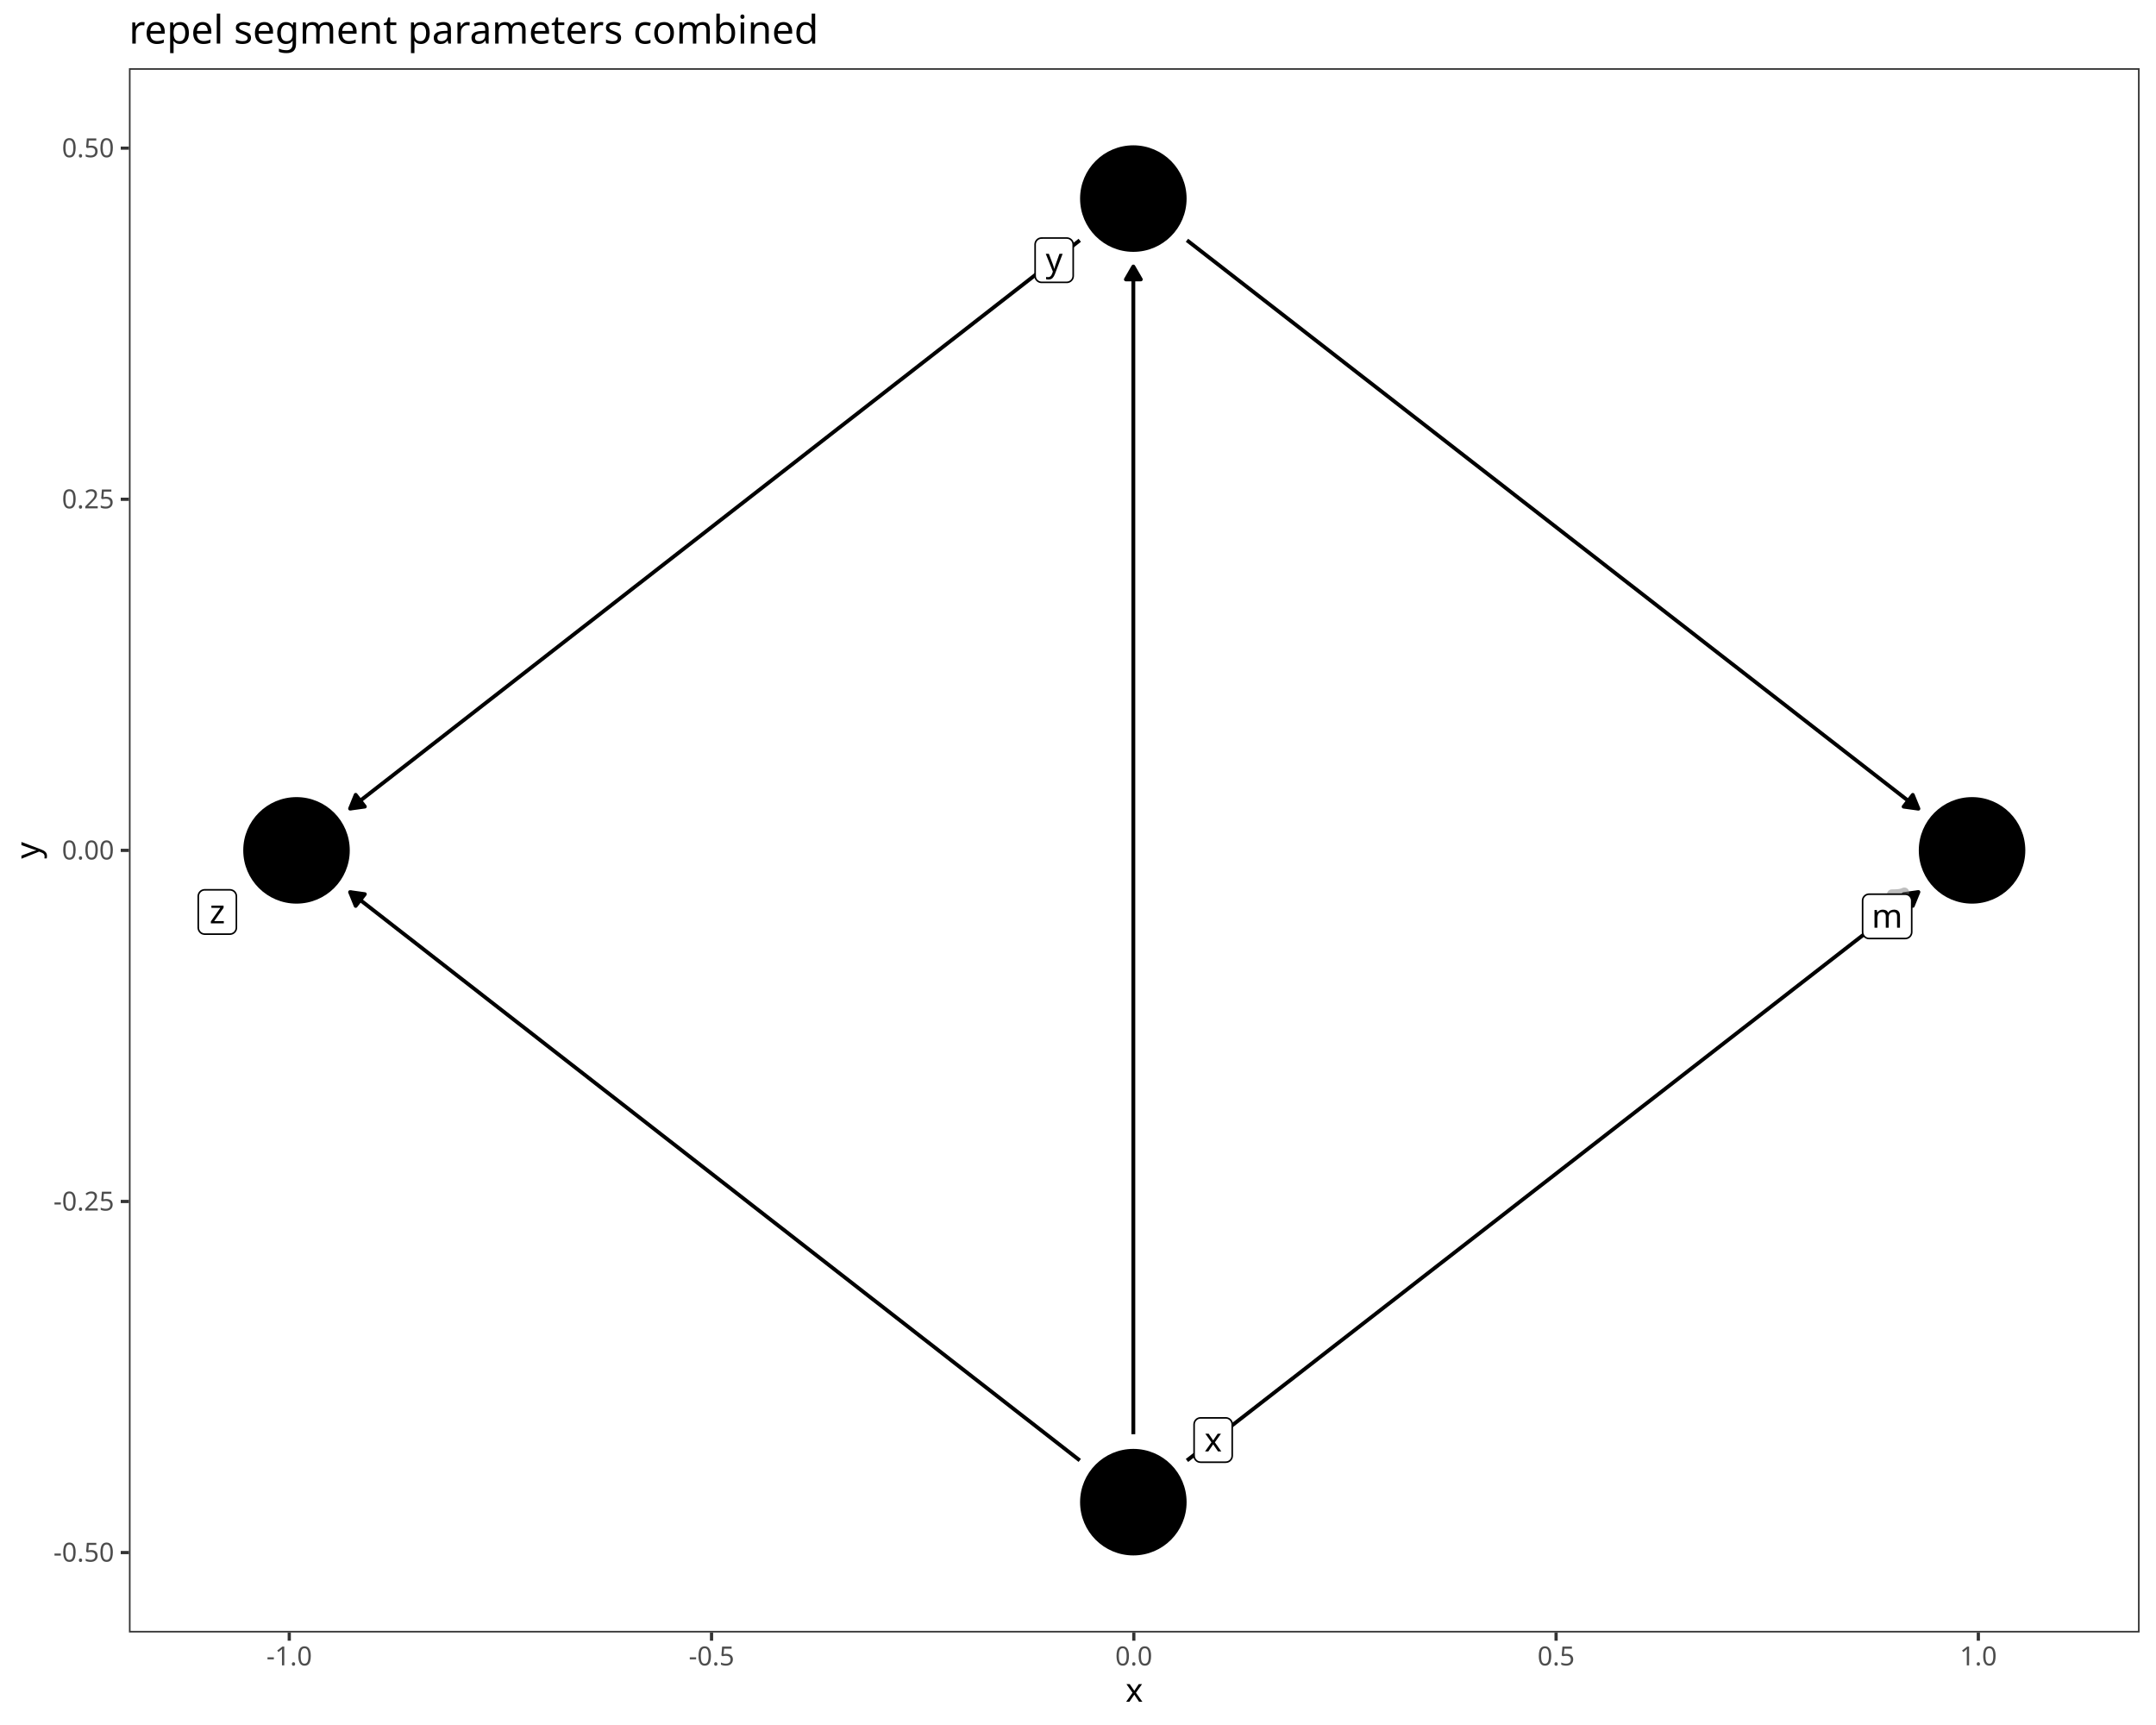
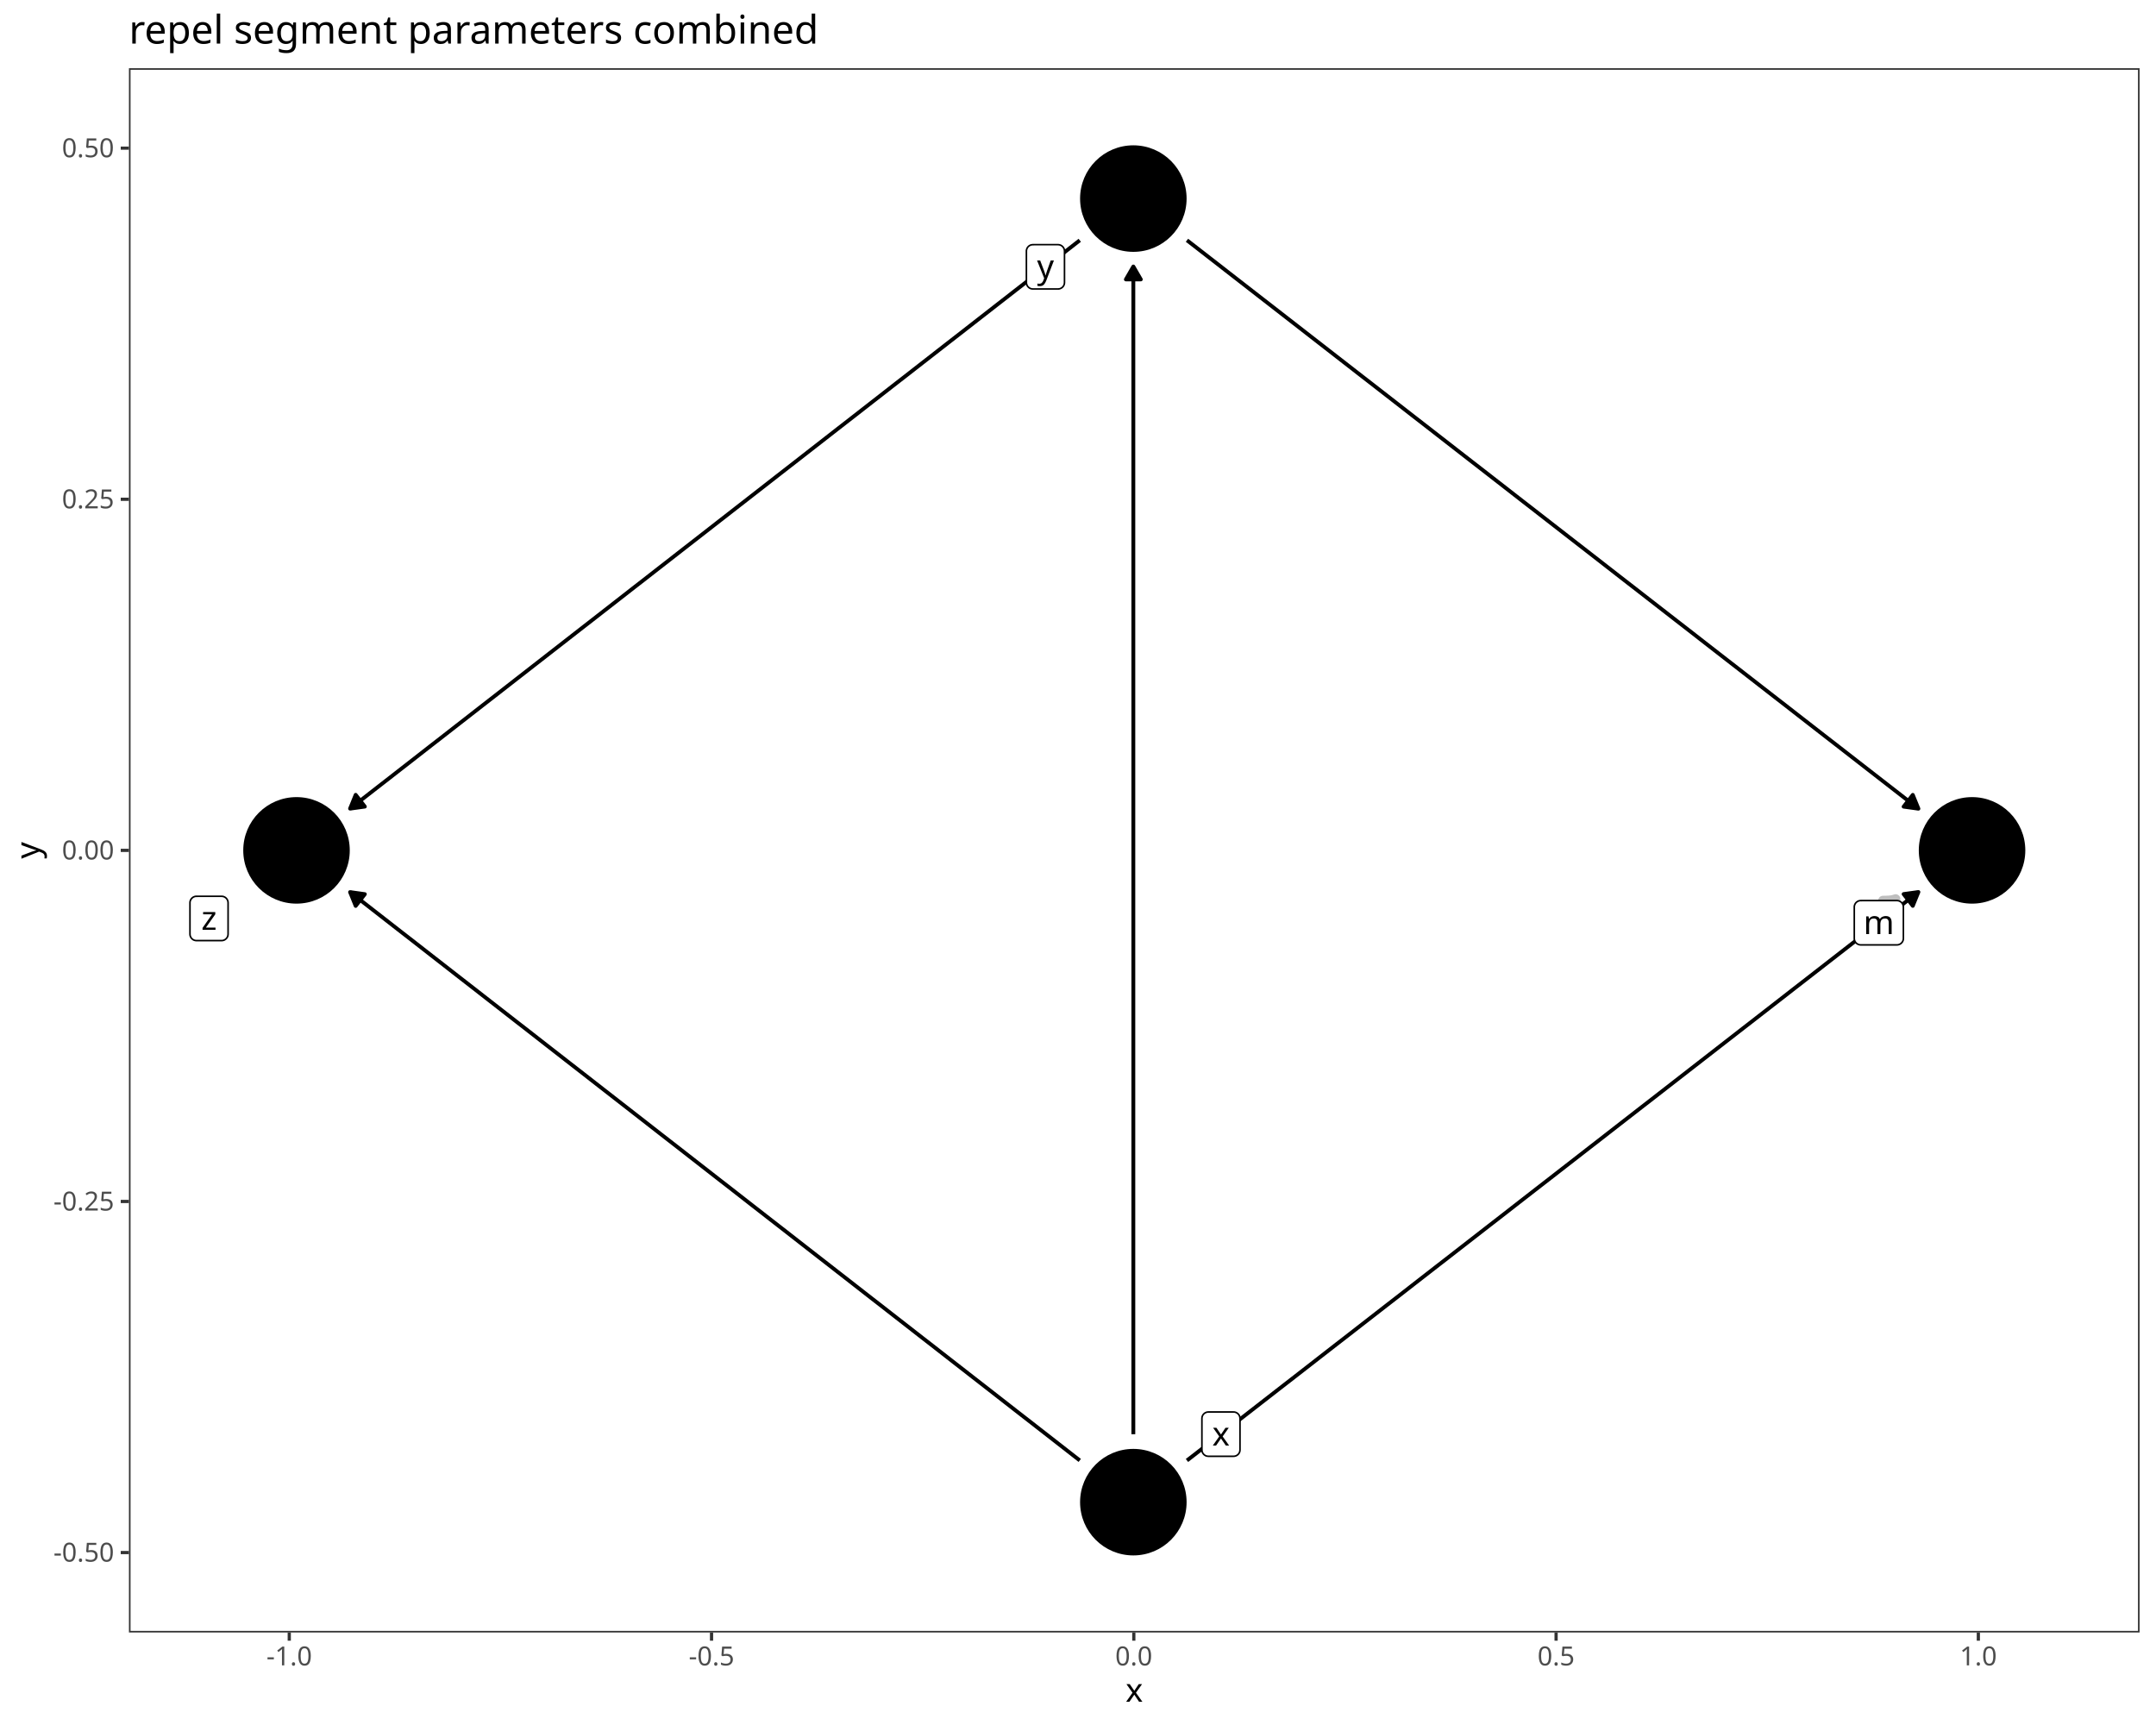
<svg xmlns="http://www.w3.org/2000/svg" class="svglite" data-engine-version="2.0" width="720.00pt" height="576.00pt" viewBox="0 0 720.00 576.00">
  <defs>
    <style type="text/css">
    .svglite line, .svglite polyline, .svglite polygon, .svglite path, .svglite rect, .svglite circle {
      fill: none;
      stroke: #000000;
      stroke-linecap: round;
      stroke-linejoin: round;
      stroke-miterlimit: 10.00;
    }
  </style>
  </defs>
  <rect width="100%" height="100%" style="stroke: none; fill: #FFFFFF;" />
  <defs>
    <clipPath id="cpMC4wMHw3MjAuMDB8MC4wMHw1NzYuMDA=">
      <rect x="0.00" y="0.00" width="720.00" height="576.00" />
    </clipPath>
  </defs>
  <g clip-path="url(#cpMC4wMHw3MjAuMDB8MC4wMHw1NzYuMDA=)">
    <rect x="0.00" y="0.00" width="720.00" height="576.00" style="stroke-width: 1.07; stroke: #FFFFFF; fill: #FFFFFF;" />
  </g>
  <defs>
    <clipPath id="cpNDMuMDZ8NzE0LjUyfDIyLjc4fDU0NS4xMQ==">
      <rect x="43.06" y="22.78" width="671.46" height="522.33" />
    </clipPath>
  </defs>
  <g clip-path="url(#cpNDMuMDZ8NzE0LjUyfDIyLjc4fDU0NS4xMQ==)">
    <rect x="43.06" y="22.78" width="671.46" height="522.33" style="stroke-width: 1.07; stroke: none; fill: #FFFFFF;" />
    <polyline points="396.39,487.67 398.29,486.20 401.12,484.00 403.95,481.80 406.78,479.60 409.60,477.40 412.43,475.20 415.26,473.01 418.09,470.81 420.92,468.61 423.75,466.41 426.58,464.21 429.41,462.01 432.24,459.82 435.07,457.62 437.90,455.42 440.72,453.22 443.55,451.02 446.38,448.82 449.21,446.63 452.04,444.43 454.87,442.23 457.70,440.03 460.53,437.83 463.36,435.63 466.19,433.44 469.02,431.24 471.84,429.04 474.67,426.84 477.50,424.64 480.33,422.44 483.16,420.25 485.99,418.05 488.82,415.85 491.65,413.65 494.48,411.45 497.31,409.25 500.14,407.06 502.97,404.86 505.79,402.66 508.62,400.46 511.45,398.26 514.28,396.06 517.11,393.87 519.94,391.67 522.77,389.47 525.60,387.27 528.43,385.07 531.26,382.87 534.09,380.68 536.91,378.48 539.74,376.28 542.57,374.08 545.40,371.88 548.23,369.68 551.06,367.49 553.89,365.29 556.72,363.09 559.55,360.89 562.38,358.69 565.21,356.49 568.03,354.30 570.86,352.10 573.69,349.90 576.52,347.70 579.35,345.50 582.18,343.30 585.01,341.11 587.84,338.91 590.67,336.71 593.50,334.51 596.33,332.31 599.15,330.11 601.98,327.92 604.81,325.72 607.64,323.52 610.47,321.32 613.30,319.12 616.13,316.92 618.96,314.72 621.79,312.53 624.62,310.33 627.45,308.13 630.27,305.93 633.10,303.73 635.93,301.53 638.76,299.34 640.66,297.86 " style="stroke-width: 1.28; stroke-linecap: butt;" />
    <polygon points="638.78,302.48 640.66,297.86 635.72,298.54 " style="stroke-width: 1.28; stroke-linecap: butt; fill: #000000;" />
    <polyline points="378.48,478.91 378.48,475.20 378.48,470.81 378.48,466.41 378.48,462.01 378.48,457.62 378.48,453.22 378.48,448.82 378.48,444.43 378.48,440.03 378.48,435.63 378.48,431.24 378.48,426.84 378.48,422.44 378.48,418.05 378.48,413.65 378.48,409.25 378.48,404.86 378.48,400.46 378.48,396.06 378.48,391.67 378.48,387.27 378.48,382.87 378.48,378.48 378.48,374.08 378.48,369.68 378.48,365.29 378.48,360.89 378.48,356.49 378.48,352.10 378.48,347.70 378.48,343.30 378.48,338.91 378.48,334.51 378.48,330.11 378.48,325.72 378.48,321.32 378.48,316.92 378.48,312.53 378.48,308.13 378.48,303.73 378.48,299.34 378.48,294.94 378.48,290.54 378.48,286.15 378.48,281.75 378.48,277.35 378.48,272.96 378.48,268.56 378.48,264.16 378.48,259.77 378.48,255.37 378.48,250.97 378.48,246.58 378.48,242.18 378.48,237.78 378.48,233.39 378.48,228.99 378.48,224.59 378.48,220.20 378.48,215.80 378.48,211.40 378.48,207.01 378.48,202.61 378.48,198.21 378.48,193.82 378.48,189.42 378.48,185.02 378.48,180.63 378.48,176.23 378.48,171.83 378.48,167.44 378.48,163.04 378.48,158.64 378.48,154.25 378.48,149.85 378.48,145.45 378.48,141.05 378.48,136.66 378.48,132.26 378.48,127.86 378.48,123.47 378.48,119.07 378.48,114.67 378.48,110.28 378.48,105.88 378.48,101.48 378.48,97.09 378.48,92.69 378.48,88.99 " style="stroke-width: 1.28; stroke-linecap: butt;" />
    <polygon points="380.98,93.30 378.48,88.99 375.99,93.30 " style="stroke-width: 1.28; stroke-linecap: butt; fill: #000000;" />
    <polyline points="360.59,487.65 358.72,486.20 355.90,484.00 353.08,481.80 350.26,479.60 347.43,477.40 344.61,475.20 341.79,473.01 338.96,470.81 336.14,468.61 333.32,466.41 330.50,464.21 327.67,462.01 324.85,459.82 322.03,457.62 319.20,455.42 316.38,453.22 313.56,451.02 310.74,448.82 307.91,446.63 305.09,444.43 302.27,442.23 299.44,440.03 296.62,437.83 293.80,435.63 290.97,433.44 288.15,431.24 285.33,429.04 282.51,426.84 279.68,424.64 276.86,422.44 274.04,420.25 271.21,418.05 268.39,415.85 265.57,413.65 262.75,411.45 259.92,409.25 257.10,407.06 254.28,404.86 251.45,402.66 248.63,400.46 245.81,398.26 242.99,396.06 240.16,393.87 237.34,391.67 234.52,389.47 231.69,387.27 228.87,385.07 226.05,382.87 223.23,380.68 220.40,378.48 217.58,376.28 214.76,374.08 211.93,371.88 209.11,369.68 206.29,367.49 203.47,365.29 200.64,363.09 197.82,360.89 195.00,358.69 192.17,356.49 189.35,354.30 186.53,352.10 183.70,349.90 180.88,347.70 178.06,345.50 175.24,343.30 172.41,341.11 169.59,338.91 166.77,336.71 163.94,334.51 161.12,332.31 158.30,330.11 155.48,327.92 152.65,325.72 149.83,323.52 147.01,321.32 144.18,319.12 141.36,316.92 138.54,314.72 135.72,312.53 132.89,310.33 130.07,308.13 127.25,305.93 124.42,303.73 121.60,301.53 118.78,299.34 116.91,297.88 " style="stroke-width: 1.28; stroke-linecap: butt;" />
    <polygon points="121.84,298.57 116.91,297.88 118.78,302.50 " style="stroke-width: 1.28; stroke-linecap: butt; fill: #000000;" />
    <polyline points="396.39,80.23 398.29,81.70 401.12,83.90 403.95,86.10 406.78,88.29 409.60,90.49 412.43,92.69 415.26,94.89 418.09,97.09 420.92,99.29 423.75,101.48 426.58,103.68 429.41,105.88 432.24,108.08 435.07,110.28 437.90,112.48 440.72,114.67 443.55,116.87 446.38,119.07 449.21,121.27 452.04,123.47 454.87,125.67 457.70,127.86 460.53,130.06 463.36,132.26 466.19,134.46 469.02,136.66 471.84,138.86 474.67,141.05 477.50,143.25 480.33,145.45 483.16,147.65 485.99,149.85 488.82,152.05 491.65,154.25 494.48,156.44 497.31,158.64 500.14,160.84 502.97,163.04 505.79,165.24 508.62,167.44 511.45,169.63 514.28,171.83 517.11,174.03 519.94,176.23 522.77,178.43 525.60,180.63 528.43,182.82 531.26,185.02 534.09,187.22 536.91,189.42 539.74,191.62 542.57,193.82 545.40,196.01 548.23,198.21 551.06,200.41 553.89,202.61 556.72,204.81 559.55,207.01 562.38,209.20 565.21,211.40 568.03,213.60 570.86,215.80 573.69,218.00 576.52,220.20 579.35,222.39 582.18,224.59 585.01,226.79 587.84,228.99 590.67,231.19 593.50,233.39 596.33,235.58 599.15,237.78 601.98,239.98 604.81,242.18 607.64,244.38 610.47,246.58 613.30,248.77 616.13,250.97 618.96,253.17 621.79,255.37 624.62,257.57 627.45,259.77 630.27,261.96 633.10,264.16 635.93,266.36 638.76,268.56 640.66,270.03 " style="stroke-width: 1.28; stroke-linecap: butt;" />
    <polygon points="635.72,269.35 640.66,270.03 638.78,265.42 " style="stroke-width: 1.28; stroke-linecap: butt; fill: #000000;" />
    <polyline points="360.59,80.24 358.72,81.70 355.90,83.90 353.08,86.10 350.26,88.29 347.43,90.49 344.61,92.69 341.79,94.89 338.96,97.09 336.14,99.29 333.32,101.48 330.50,103.68 327.67,105.88 324.85,108.08 322.03,110.28 319.20,112.48 316.38,114.67 313.56,116.87 310.74,119.07 307.91,121.27 305.09,123.47 302.27,125.67 299.44,127.86 296.62,130.06 293.80,132.26 290.97,134.46 288.15,136.66 285.33,138.86 282.51,141.05 279.68,143.25 276.86,145.45 274.04,147.65 271.21,149.85 268.39,152.05 265.57,154.25 262.75,156.44 259.92,158.64 257.10,160.84 254.28,163.04 251.45,165.24 248.63,167.44 245.81,169.63 242.99,171.83 240.16,174.03 237.34,176.23 234.52,178.43 231.69,180.63 228.87,182.82 226.05,185.02 223.23,187.22 220.40,189.42 217.58,191.62 214.76,193.82 211.93,196.01 209.11,198.21 206.29,200.41 203.47,202.61 200.64,204.81 197.82,207.01 195.00,209.20 192.17,211.40 189.35,213.60 186.53,215.80 183.70,218.00 180.88,220.20 178.06,222.39 175.24,224.59 172.41,226.79 169.59,228.99 166.77,231.19 163.94,233.39 161.12,235.58 158.30,237.78 155.48,239.98 152.65,242.18 149.83,244.38 147.01,246.58 144.18,248.77 141.36,250.97 138.54,253.17 135.72,255.37 132.89,257.57 130.07,259.77 127.25,261.96 124.42,264.16 121.60,266.36 118.78,268.56 116.91,270.01 " style="stroke-width: 1.28; stroke-linecap: butt;" />
    <polygon points="118.78,265.40 116.91,270.01 121.84,269.33 " style="stroke-width: 1.28; stroke-linecap: butt; fill: #000000;" />
    <circle cx="658.57" cy="283.95" r="17.43" style="stroke-width: 0.71; fill: #000000;" />
    <circle cx="378.48" cy="501.59" r="17.43" style="stroke-width: 0.71; fill: #000000;" />
    <circle cx="378.48" cy="66.31" r="17.43" style="stroke-width: 0.71; fill: #000000;" />
    <circle cx="99.02" cy="283.95" r="17.43" style="stroke-width: 0.71; fill: #000000;" />
-     <polyline points="631.78,298.58 631.94,298.58 632.66,298.56 633.55,298.52 634.25,298.46 634.79,298.36 635.30,298.22 635.81,298.03 636.31,297.80 636.79,297.52 637.23,297.14 637.61,296.69 637.96,296.13 638.32,295.46 638.61,294.93 638.67,294.81 " style="stroke-width: 3.20; stroke: #7F7F7F; stroke-opacity: 0.50; stroke-dasharray: 4.27,12.80;" />
-     <polygon points="624.18,313.38 636.26,313.38 636.17,313.38 636.52,313.36 636.86,313.29 637.19,313.17 637.49,313.00 637.76,312.78 637.99,312.52 638.17,312.22 638.31,311.90 638.39,311.57 638.42,311.22 638.42,311.22 638.42,300.74 638.42,300.74 638.39,300.39 638.31,300.06 638.17,299.74 637.99,299.44 637.76,299.18 637.49,298.96 637.19,298.79 636.86,298.67 636.52,298.60 636.26,298.58 624.18,298.58 624.44,298.60 624.09,298.58 623.75,298.63 623.41,298.72 623.10,298.87 622.81,299.07 622.56,299.31 622.35,299.59 622.19,299.89 622.08,300.22 622.03,300.57 622.02,300.74 622.02,311.22 622.03,311.05 622.03,311.39 622.08,311.74 622.19,312.07 622.35,312.37 622.56,312.65 622.81,312.89 623.10,313.09 623.41,313.24 623.75,313.34 624.09,313.38 " style="stroke-width: 0.53; fill: #FFFFFF;" />
-     <text x="630.22" y="309.78" text-anchor="middle" style="font-size: 11.04px; font-family: sans;" textLength="9.20px" lengthAdjust="spacingAndGlyphs">m</text>
-     <polygon points="400.93,488.25 409.34,488.25 409.25,488.24 409.60,488.23 409.94,488.16 410.26,488.04 410.57,487.86 410.83,487.64 411.07,487.38 411.25,487.09 411.39,486.77 411.47,486.43 411.50,486.09 411.50,486.09 411.50,475.61 411.50,475.61 411.47,475.26 411.39,474.93 411.25,474.61 411.07,474.31 410.83,474.05 410.57,473.83 410.26,473.66 409.94,473.53 409.60,473.46 409.34,473.45 400.93,473.45 401.19,473.46 400.85,473.45 400.50,473.49 400.17,473.59 399.85,473.74 399.57,473.94 399.32,474.18 399.11,474.45 398.95,474.76 398.84,475.09 398.78,475.44 398.77,475.61 398.77,486.09 398.78,485.91 398.78,486.26 398.84,486.60 398.95,486.93 399.11,487.24 399.32,487.52 399.57,487.76 399.85,487.96 400.17,488.11 400.50,488.20 400.85,488.24 " style="stroke-width: 0.53; fill: #FFFFFF;" />
-     <text x="405.14" y="484.65" text-anchor="middle" style="font-size: 11.04px; font-family: sans;" textLength="5.52px" lengthAdjust="spacingAndGlyphs">x</text>
-     <polygon points="347.84,94.28 356.24,94.28 356.16,94.28 356.50,94.27 356.84,94.20 357.17,94.07 357.47,93.90 357.74,93.68 357.97,93.42 358.16,93.12 358.29,92.80 358.37,92.47 358.40,92.12 358.40,92.12 358.40,81.64 358.40,81.64 358.37,81.30 358.29,80.96 358.16,80.64 357.97,80.35 357.74,80.09 357.47,79.87 357.17,79.69 356.84,79.57 356.50,79.50 356.24,79.48 347.84,79.48 348.10,79.50 347.75,79.49 347.41,79.53 347.07,79.62 346.76,79.77 346.47,79.97 346.22,80.21 346.01,80.49 345.85,80.80 345.74,81.13 345.69,81.47 345.68,81.64 345.68,92.12 345.69,91.95 345.69,92.29 345.74,92.64 345.85,92.97 346.01,93.28 346.22,93.55 346.47,93.79 346.76,93.99 347.07,94.14 347.41,94.24 347.75,94.28 " style="stroke-width: 0.53; fill: #FFFFFF;" />
-     <text x="352.04" y="90.68" text-anchor="middle" style="font-size: 11.04px; font-family: sans;" textLength="5.52px" lengthAdjust="spacingAndGlyphs">y</text>
-     <polygon points="68.37,311.92 76.78,311.92 76.69,311.92 77.04,311.90 77.38,311.83 77.70,311.71 78.00,311.53 78.27,311.32 78.50,311.05 78.69,310.76 78.83,310.44 78.91,310.10 78.94,309.76 78.94,309.76 78.94,299.28 78.94,299.28 78.91,298.93 78.83,298.60 78.69,298.28 78.50,297.98 78.27,297.72 78.00,297.50 77.70,297.33 77.38,297.21 77.04,297.14 76.78,297.12 68.37,297.12 68.63,297.14 68.29,297.12 67.94,297.16 67.61,297.26 67.29,297.41 67.01,297.61 66.76,297.85 66.55,298.13 66.39,298.43 66.28,298.76 66.22,299.11 66.21,299.28 66.21,309.76 66.22,309.58 66.22,309.93 66.28,310.27 66.39,310.60 66.55,310.91 66.76,311.19 67.01,311.43 67.29,311.63 67.61,311.78 67.94,311.87 68.29,311.92 " style="stroke-width: 0.53; fill: #FFFFFF;" />
-     <text x="72.57" y="308.32" text-anchor="middle" style="font-size: 11.04px; font-family: sans;" textLength="5.52px" lengthAdjust="spacingAndGlyphs">z</text>
+     <polyline points="628.82,300.71 629.01,300.71 629.81,300.69 630.81,300.64 631.60,300.57 632.22,300.45 632.80,300.28 633.40,300.05 633.99,299.78 634.56,299.44 635.09,298.99 635.54,298.46 635.96,297.79 636.39,296.99 636.73,296.35 636.81,296.21 " style="stroke-width: 3.20; stroke: #7F7F7F; stroke-opacity: 0.50; stroke-dasharray: 4.27,12.80;" />
+     <polygon points="621.40,315.51 633.48,315.51 633.39,315.51 633.74,315.50 634.08,315.43 634.40,315.30 634.71,315.13 634.97,314.91 635.21,314.65 635.39,314.36 635.53,314.04 635.61,313.70 635.64,313.35 635.64,313.35 635.64,302.87 635.64,302.87 635.61,302.53 635.53,302.19 635.39,301.87 635.21,301.58 634.97,301.32 634.71,301.10 634.40,300.92 634.08,300.80 633.74,300.73 633.48,300.71 621.40,300.71 621.66,300.73 621.31,300.72 620.97,300.76 620.63,300.85 620.32,301.00 620.03,301.20 619.78,301.44 619.57,301.72 619.41,302.03 619.30,302.36 619.24,302.70 619.24,302.87 619.24,313.35 619.24,313.18 619.24,313.53 619.30,313.87 619.41,314.20 619.57,314.51 619.78,314.78 620.03,315.02 620.32,315.22 620.63,315.37 620.97,315.47 621.31,315.51 " style="stroke-width: 0.53; fill: #FFFFFF;" />
+     <text x="627.44" y="311.91" text-anchor="middle" style="font-size: 11.04px; font-family: sans;" textLength="9.20px" lengthAdjust="spacingAndGlyphs">m</text>
+     <polygon points="403.54,486.28 411.94,486.28 411.86,486.27 412.20,486.26 412.54,486.19 412.87,486.07 413.17,485.89 413.44,485.67 413.67,485.41 413.86,485.12 413.99,484.80 414.07,484.46 414.10,484.12 414.10,484.12 414.10,473.64 414.10,473.64 414.07,473.29 413.99,472.96 413.86,472.64 413.67,472.34 413.44,472.08 413.17,471.86 412.87,471.69 412.54,471.56 412.20,471.49 411.94,471.48 403.54,471.48 403.80,471.49 403.45,471.48 403.11,471.52 402.77,471.62 402.46,471.77 402.17,471.97 401.92,472.21 401.71,472.48 401.55,472.79 401.44,473.12 401.39,473.47 401.38,473.64 401.38,484.12 401.39,483.94 401.39,484.29 401.44,484.63 401.55,484.96 401.71,485.27 401.92,485.55 402.17,485.79 402.46,485.99 402.77,486.14 403.11,486.23 403.45,486.27 " style="stroke-width: 0.53; fill: #FFFFFF;" />
+     <text x="407.74" y="482.68" text-anchor="middle" style="font-size: 11.04px; font-family: sans;" textLength="5.52px" lengthAdjust="spacingAndGlyphs">x</text>
+     <polygon points="344.93,96.49 353.33,96.49 353.24,96.49 353.59,96.48 353.93,96.41 354.26,96.28 354.56,96.11 354.83,95.89 355.06,95.63 355.24,95.34 355.38,95.02 355.46,94.68 355.49,94.33 355.49,94.33 355.49,83.85 355.49,83.85 355.46,83.51 355.38,83.17 355.24,82.85 355.06,82.56 354.83,82.30 354.56,82.08 354.26,81.90 353.93,81.78 353.59,81.71 353.33,81.69 344.93,81.69 345.19,81.71 344.84,81.70 344.50,81.74 344.16,81.83 343.85,81.98 343.56,82.18 343.31,82.42 343.10,82.70 342.94,83.01 342.83,83.34 342.77,83.68 342.77,83.85 342.77,94.33 342.77,94.16 342.77,94.51 342.83,94.85 342.94,95.18 343.10,95.49 343.31,95.76 343.56,96.00 343.85,96.20 344.16,96.35 344.50,96.45 344.84,96.49 " style="stroke-width: 0.53; fill: #FFFFFF;" />
+     <text x="349.13" y="92.89" text-anchor="middle" style="font-size: 11.04px; font-family: sans;" textLength="5.52px" lengthAdjust="spacingAndGlyphs">y</text>
+     <polygon points="65.60,314.08 74.01,314.08 73.92,314.08 74.27,314.06 74.61,313.99 74.93,313.87 75.23,313.69 75.50,313.47 75.73,313.21 75.92,312.92 76.06,312.60 76.14,312.26 76.17,311.92 76.17,311.92 76.17,301.44 76.17,301.44 76.14,301.09 76.06,300.76 75.92,300.44 75.73,300.14 75.50,299.88 75.23,299.66 74.93,299.49 74.61,299.36 74.27,299.30 74.01,299.28 65.60,299.28 65.86,299.30 65.52,299.28 65.17,299.32 64.84,299.42 64.52,299.57 64.24,299.77 63.99,300.01 63.78,300.29 63.62,300.59 63.50,300.92 63.45,301.27 63.44,301.44 63.44,311.92 63.45,311.74 63.45,312.09 63.50,312.43 63.62,312.76 63.78,313.07 63.99,313.35 64.24,313.59 64.52,313.79 64.84,313.94 65.17,314.03 65.52,314.08 " style="stroke-width: 0.53; fill: #FFFFFF;" />
+     <text x="69.80" y="310.48" text-anchor="middle" style="font-size: 11.04px; font-family: sans;" textLength="5.52px" lengthAdjust="spacingAndGlyphs">z</text>
    <rect x="43.06" y="22.78" width="671.46" height="522.33" style="stroke-width: 1.07; stroke: #333333;" />
  </g>
  <g clip-path="url(#cpMC4wMHw3MjAuMDB8MC4wMHw1NzYuMDA=)">
    <text x="38.13" y="521.45" text-anchor="end" style="font-size: 8.80px; fill: #4D4D4D; font-family: sans;" textLength="20.06px" lengthAdjust="spacingAndGlyphs">-0.50</text>
    <text x="38.13" y="404.21" text-anchor="end" style="font-size: 8.80px; fill: #4D4D4D; font-family: sans;" textLength="20.06px" lengthAdjust="spacingAndGlyphs">-0.25</text>
    <text x="38.13" y="286.98" text-anchor="end" style="font-size: 8.80px; fill: #4D4D4D; font-family: sans;" textLength="17.13px" lengthAdjust="spacingAndGlyphs">0.00</text>
    <text x="38.13" y="169.74" text-anchor="end" style="font-size: 8.80px; fill: #4D4D4D; font-family: sans;" textLength="17.13px" lengthAdjust="spacingAndGlyphs">0.25</text>
    <text x="38.13" y="52.50" text-anchor="end" style="font-size: 8.80px; fill: #4D4D4D; font-family: sans;" textLength="17.13px" lengthAdjust="spacingAndGlyphs">0.50</text>
    <polyline points="40.32,518.42 43.06,518.42 " style="stroke-width: 1.07; stroke: #333333; stroke-linecap: butt;" />
    <polyline points="40.32,401.19 43.06,401.19 " style="stroke-width: 1.07; stroke: #333333; stroke-linecap: butt;" />
    <polyline points="40.32,283.95 43.06,283.95 " style="stroke-width: 1.07; stroke: #333333; stroke-linecap: butt;" />
    <polyline points="40.32,166.71 43.06,166.71 " style="stroke-width: 1.07; stroke: #333333; stroke-linecap: butt;" />
    <polyline points="40.32,49.47 43.06,49.47 " style="stroke-width: 1.07; stroke: #333333; stroke-linecap: butt;" />
    <polyline points="96.60,547.85 96.60,545.11 " style="stroke-width: 1.07; stroke: #333333; stroke-linecap: butt;" />
    <polyline points="237.62,547.85 237.62,545.11 " style="stroke-width: 1.07; stroke: #333333; stroke-linecap: butt;" />
    <polyline points="378.64,547.85 378.64,545.11 " style="stroke-width: 1.07; stroke: #333333; stroke-linecap: butt;" />
    <polyline points="519.66,547.85 519.66,545.11 " style="stroke-width: 1.07; stroke: #333333; stroke-linecap: butt;" />
    <polyline points="660.67,547.85 660.67,545.11 " style="stroke-width: 1.07; stroke: #333333; stroke-linecap: butt;" />
    <text x="96.60" y="556.10" text-anchor="middle" style="font-size: 8.80px; fill: #4D4D4D; font-family: sans;" textLength="15.16px" lengthAdjust="spacingAndGlyphs">-1.0</text>
    <text x="237.62" y="556.10" text-anchor="middle" style="font-size: 8.80px; fill: #4D4D4D; font-family: sans;" textLength="15.16px" lengthAdjust="spacingAndGlyphs">-0.5</text>
    <text x="378.64" y="556.10" text-anchor="middle" style="font-size: 8.80px; fill: #4D4D4D; font-family: sans;" textLength="12.23px" lengthAdjust="spacingAndGlyphs">0.0</text>
    <text x="519.66" y="556.10" text-anchor="middle" style="font-size: 8.80px; fill: #4D4D4D; font-family: sans;" textLength="12.23px" lengthAdjust="spacingAndGlyphs">0.5</text>
    <text x="660.67" y="556.10" text-anchor="middle" style="font-size: 8.80px; fill: #4D4D4D; font-family: sans;" textLength="12.23px" lengthAdjust="spacingAndGlyphs">1.0</text>
    <text x="378.79" y="568.24" text-anchor="middle" style="font-size: 11.00px; font-family: sans;" textLength="5.50px" lengthAdjust="spacingAndGlyphs">x</text>
    <text transform="translate(13.05,283.95) rotate(-90)" text-anchor="middle" style="font-size: 11.00px; font-family: sans;" textLength="5.50px" lengthAdjust="spacingAndGlyphs">y</text>
    <text x="43.06" y="14.56" style="font-size: 13.20px; font-family: sans;" textLength="215.01px" lengthAdjust="spacingAndGlyphs">repel segment parameters combined</text>
  </g>
</svg>
